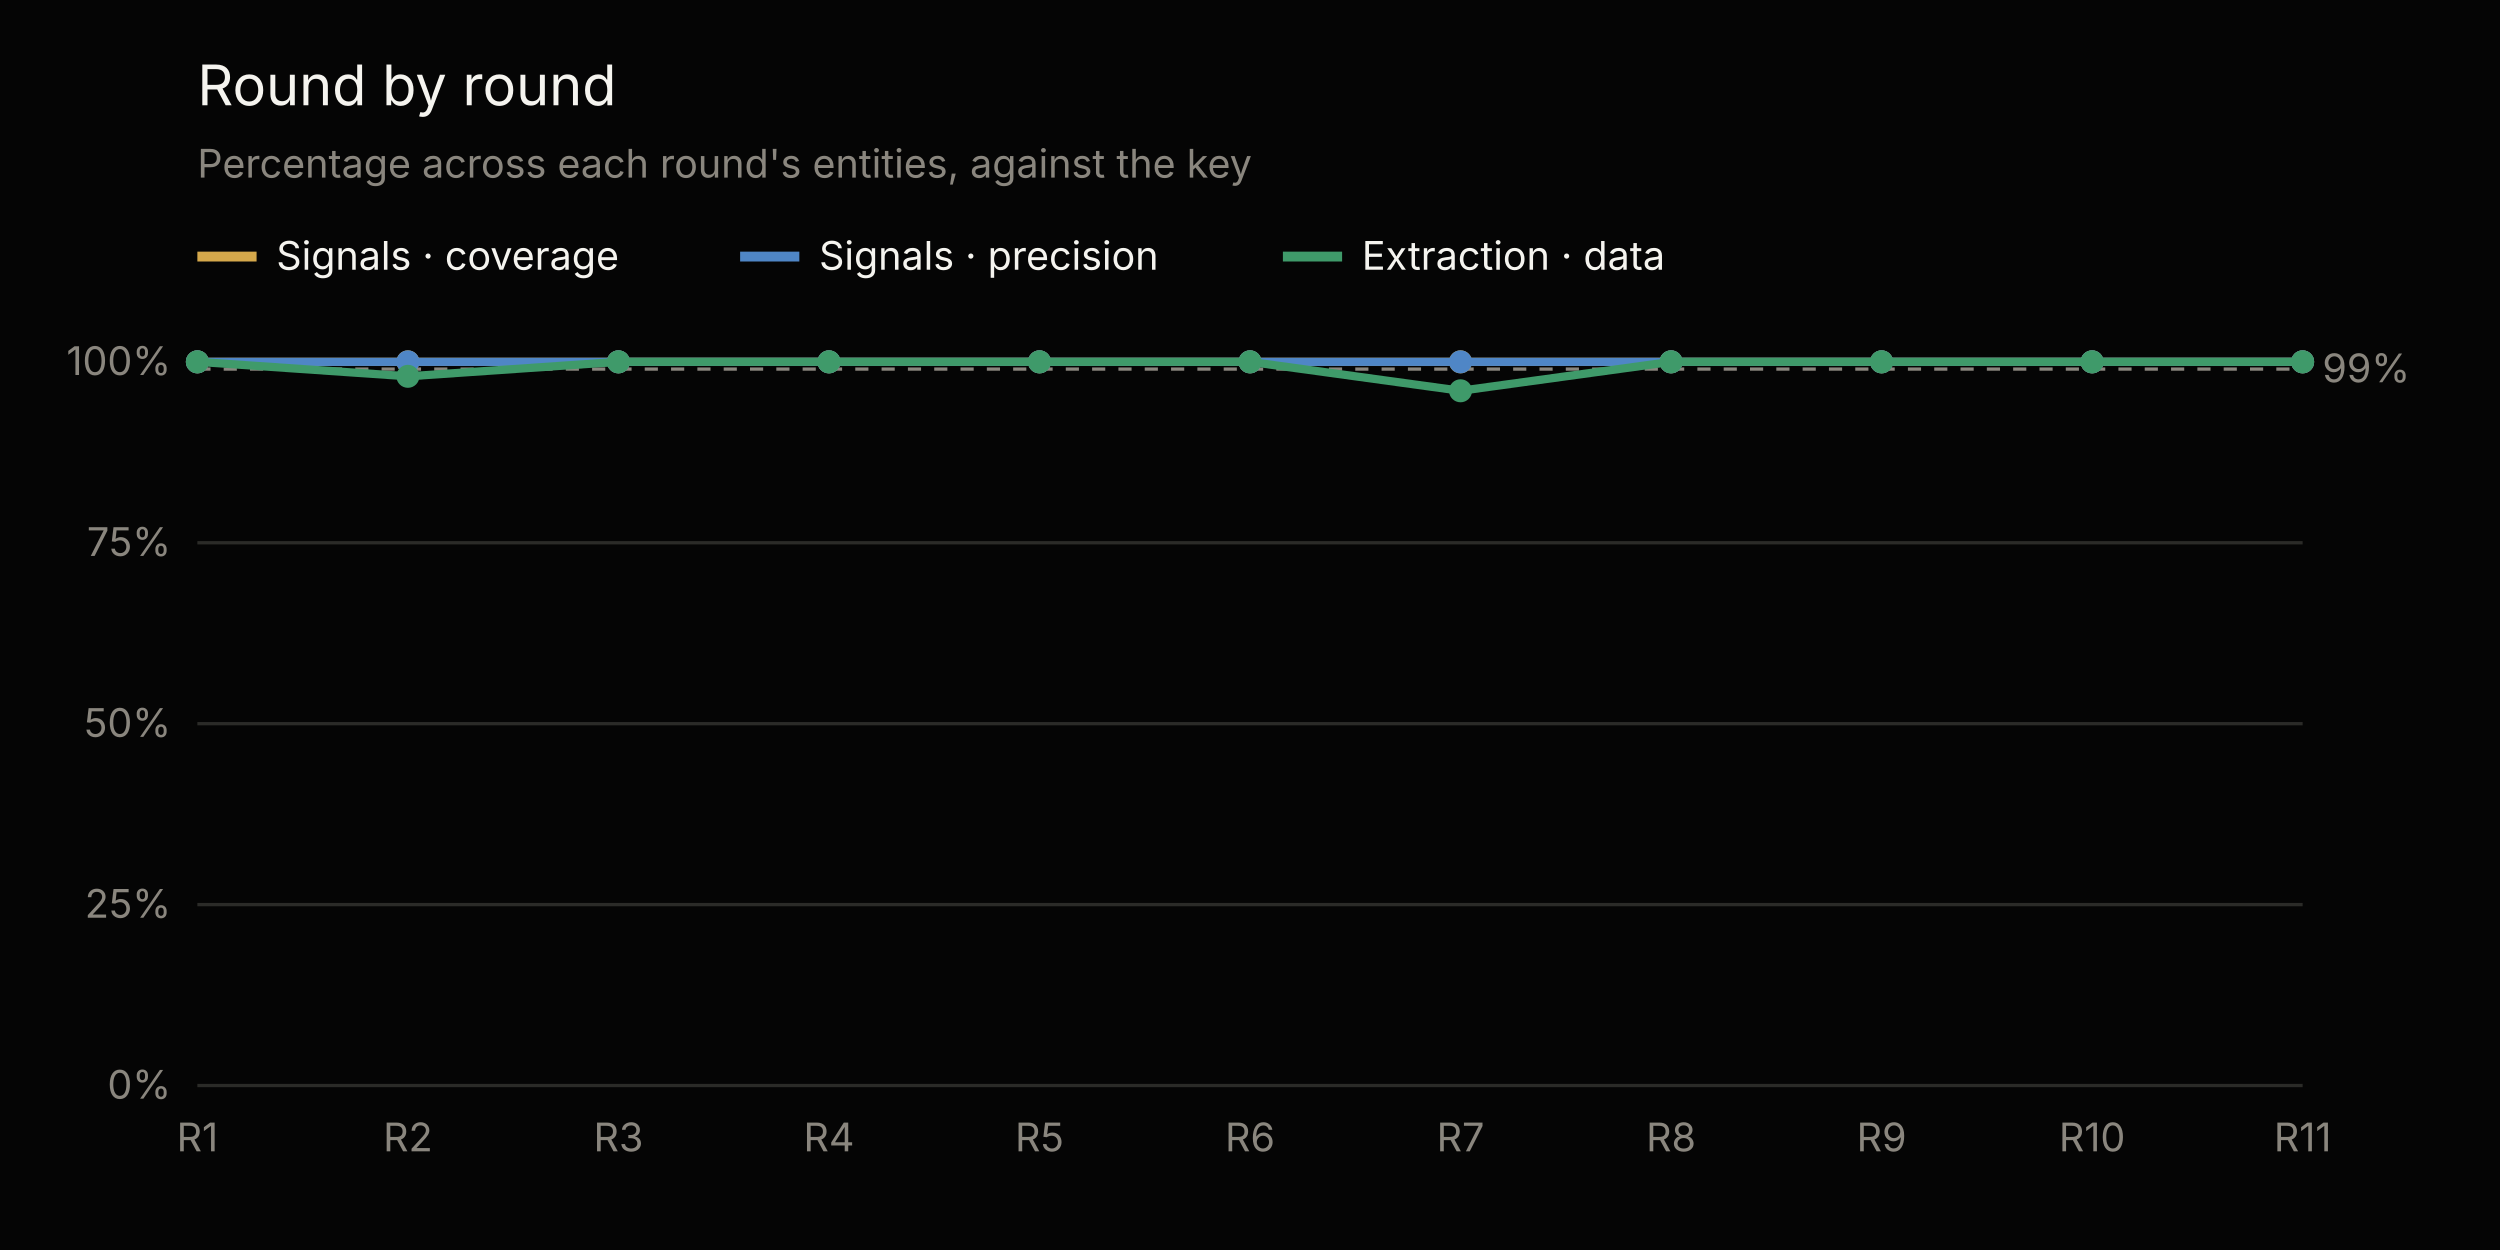
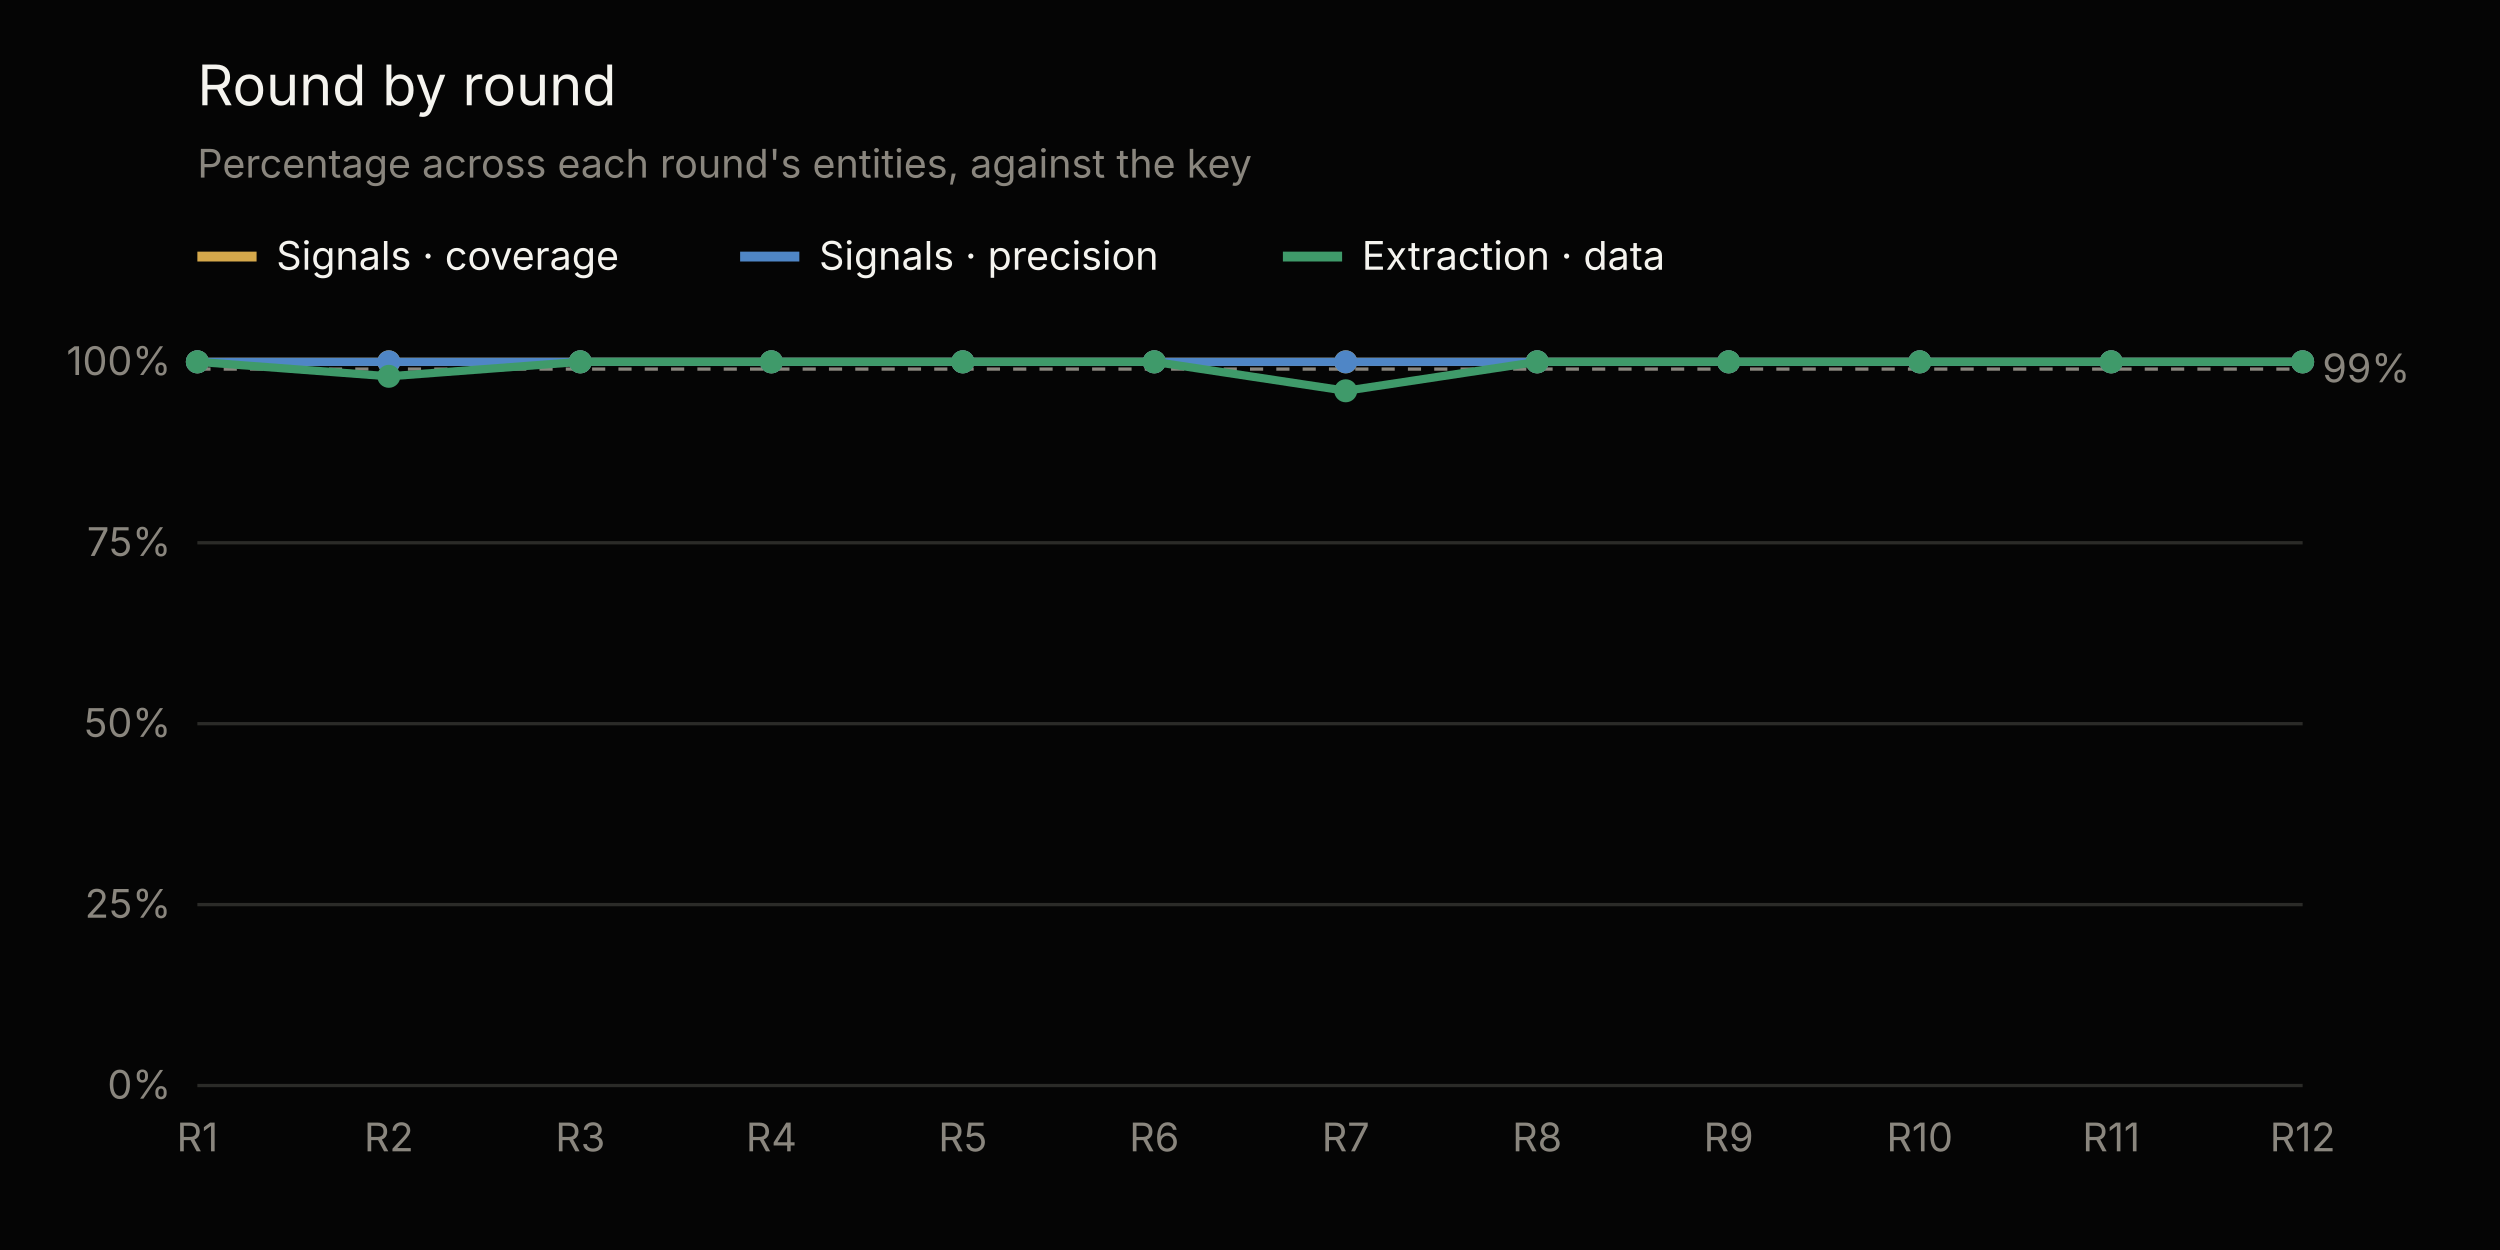
<svg xmlns="http://www.w3.org/2000/svg" viewBox="0 0 760 380" font-family="Inter, Arial, sans-serif" font-size="12">
  <rect width="760" height="380" fill="#050505" />
  <text x="60" y="32" font-size="17" fill="#f5f4ef">Round by round</text>
  <text x="60" y="54" fill="#8a867e">Percentage across each round's entities, against the key</text>
  <line x1="60" x2="78" y1="78" y2="78" stroke="#d5a84b" stroke-width="3" />
  <text x="84" y="82" fill="#f5f4ef">Signals · coverage</text>
  <line x1="225" x2="243" y1="78" y2="78" stroke="#4f86c6" stroke-width="3" />
  <text x="249" y="82" fill="#f5f4ef">Signals · precision</text>
  <line x1="390" x2="408" y1="78" y2="78" stroke="#3f9a6a" stroke-width="3" />
  <text x="414" y="82" fill="#f5f4ef">Extraction · data</text>
  <line x1="60" x2="700" y1="330.0" y2="330.0" stroke="#2b2b28" />
  <text x="52" y="334.0" text-anchor="end" fill="#8a867e">0%</text>
  <line x1="60" x2="700" y1="275.0" y2="275.0" stroke="#2b2b28" />
  <text x="52" y="279.0" text-anchor="end" fill="#8a867e">25%</text>
  <line x1="60" x2="700" y1="220.0" y2="220.0" stroke="#2b2b28" />
  <text x="52" y="224.0" text-anchor="end" fill="#8a867e">50%</text>
  <line x1="60" x2="700" y1="165.0" y2="165.0" stroke="#2b2b28" />
  <text x="52" y="169.0" text-anchor="end" fill="#8a867e">75%</text>
  <line x1="60" x2="700" y1="110.0" y2="110.0" stroke="#2b2b28" />
  <text x="52" y="114.0" text-anchor="end" fill="#8a867e">100%</text>
  <line x1="60" x2="700" y1="112.2" y2="112.2" stroke="#8a867e" stroke-dasharray="4 4" />
  <text x="706" y="116.2" fill="#8a867e">99%</text>
  <text x="60.0" y="350" text-anchor="middle" fill="#8a867e">R1</text>
-   <text x="124.0" y="350" text-anchor="middle" fill="#8a867e">R2</text>
-   <text x="188.0" y="350" text-anchor="middle" fill="#8a867e">R3</text>
-   <text x="252.0" y="350" text-anchor="middle" fill="#8a867e">R4</text>
-   <text x="316.0" y="350" text-anchor="middle" fill="#8a867e">R5</text>
-   <text x="380.0" y="350" text-anchor="middle" fill="#8a867e">R6</text>
-   <text x="444.0" y="350" text-anchor="middle" fill="#8a867e">R7</text>
-   <text x="508.0" y="350" text-anchor="middle" fill="#8a867e">R8</text>
-   <text x="572.0" y="350" text-anchor="middle" fill="#8a867e">R9</text>
-   <text x="636.0" y="350" text-anchor="middle" fill="#8a867e">R10</text>
-   <text x="700.0" y="350" text-anchor="middle" fill="#8a867e">R11</text>
-   <path d="M60.0,110.0 L124.0,110.0 L188.0,110.0 L252.0,110.0 L316.0,110.0 L380.0,110.0 L444.0,110.0 L508.0,110.0 L572.0,110.0 L636.0,110.0 L700.0,110.0" fill="none" stroke="#d5a84b" stroke-width="2.5" />
+   <text x="118.2" y="350" text-anchor="middle" fill="#8a867e">R2</text>
+   <text x="176.4" y="350" text-anchor="middle" fill="#8a867e">R3</text>
+   <text x="234.5" y="350" text-anchor="middle" fill="#8a867e">R4</text>
+   <text x="292.7" y="350" text-anchor="middle" fill="#8a867e">R5</text>
+   <text x="350.9" y="350" text-anchor="middle" fill="#8a867e">R6</text>
+   <text x="409.1" y="350" text-anchor="middle" fill="#8a867e">R7</text>
+   <text x="467.3" y="350" text-anchor="middle" fill="#8a867e">R8</text>
+   <text x="525.5" y="350" text-anchor="middle" fill="#8a867e">R9</text>
+   <text x="583.6" y="350" text-anchor="middle" fill="#8a867e">R10</text>
+   <text x="641.8" y="350" text-anchor="middle" fill="#8a867e">R11</text>
+   <text x="700.0" y="350" text-anchor="middle" fill="#8a867e">R12</text>
+   <path d="M60.0,110.0 L118.2,110.0 L176.4,110.0 L234.5,110.0 L292.7,110.0 L350.9,110.0 L409.1,110.0 L467.3,110.0 L525.5,110.0 L583.6,110.0 L641.8,110.0 L700.0,110.0" fill="none" stroke="#d5a84b" stroke-width="2.5" />
  <circle cx="60.0" cy="110.0" r="3.5" fill="#d5a84b" />
-   <circle cx="124.0" cy="110.0" r="3.5" fill="#d5a84b" />
-   <circle cx="188.0" cy="110.0" r="3.5" fill="#d5a84b" />
-   <circle cx="252.0" cy="110.0" r="3.5" fill="#d5a84b" />
-   <circle cx="316.0" cy="110.0" r="3.5" fill="#d5a84b" />
-   <circle cx="380.0" cy="110.0" r="3.5" fill="#d5a84b" />
-   <circle cx="444.0" cy="110.0" r="3.5" fill="#d5a84b" />
-   <circle cx="508.0" cy="110.0" r="3.5" fill="#d5a84b" />
-   <circle cx="572.0" cy="110.0" r="3.5" fill="#d5a84b" />
-   <circle cx="636.0" cy="110.0" r="3.5" fill="#d5a84b" />
+   <circle cx="118.2" cy="110.0" r="3.5" fill="#d5a84b" />
+   <circle cx="176.4" cy="110.0" r="3.5" fill="#d5a84b" />
+   <circle cx="234.5" cy="110.0" r="3.5" fill="#d5a84b" />
+   <circle cx="292.7" cy="110.0" r="3.5" fill="#d5a84b" />
+   <circle cx="350.9" cy="110.0" r="3.5" fill="#d5a84b" />
+   <circle cx="409.1" cy="110.0" r="3.5" fill="#d5a84b" />
+   <circle cx="467.3" cy="110.0" r="3.5" fill="#d5a84b" />
+   <circle cx="525.5" cy="110.0" r="3.5" fill="#d5a84b" />
+   <circle cx="583.6" cy="110.0" r="3.5" fill="#d5a84b" />
+   <circle cx="641.8" cy="110.0" r="3.5" fill="#d5a84b" />
  <circle cx="700.0" cy="110.0" r="3.5" fill="#d5a84b" />
-   <path d="M60.0,110.0 L124.0,110.0 L188.0,110.0 L252.0,110.0 L316.0,110.0 L380.0,110.0 L444.0,110.0 L508.0,110.0 L572.0,110.0 L636.0,110.0 L700.0,110.0" fill="none" stroke="#4f86c6" stroke-width="2.5" />
+   <path d="M60.0,110.0 L118.2,110.0 L176.4,110.0 L234.5,110.0 L292.7,110.0 L350.9,110.0 L409.1,110.0 L467.3,110.0 L525.5,110.0 L583.6,110.0 L641.8,110.0 L700.0,110.0" fill="none" stroke="#4f86c6" stroke-width="2.5" />
  <circle cx="60.0" cy="110.0" r="3.5" fill="#4f86c6" />
-   <circle cx="124.0" cy="110.0" r="3.5" fill="#4f86c6" />
-   <circle cx="188.0" cy="110.0" r="3.5" fill="#4f86c6" />
-   <circle cx="252.0" cy="110.0" r="3.5" fill="#4f86c6" />
-   <circle cx="316.0" cy="110.0" r="3.5" fill="#4f86c6" />
-   <circle cx="380.0" cy="110.0" r="3.5" fill="#4f86c6" />
-   <circle cx="444.0" cy="110.0" r="3.5" fill="#4f86c6" />
-   <circle cx="508.0" cy="110.0" r="3.5" fill="#4f86c6" />
-   <circle cx="572.0" cy="110.0" r="3.5" fill="#4f86c6" />
-   <circle cx="636.0" cy="110.0" r="3.5" fill="#4f86c6" />
+   <circle cx="118.2" cy="110.0" r="3.5" fill="#4f86c6" />
+   <circle cx="176.4" cy="110.0" r="3.5" fill="#4f86c6" />
+   <circle cx="234.5" cy="110.0" r="3.5" fill="#4f86c6" />
+   <circle cx="292.7" cy="110.0" r="3.5" fill="#4f86c6" />
+   <circle cx="350.9" cy="110.0" r="3.5" fill="#4f86c6" />
+   <circle cx="409.1" cy="110.0" r="3.5" fill="#4f86c6" />
+   <circle cx="467.3" cy="110.0" r="3.5" fill="#4f86c6" />
+   <circle cx="525.5" cy="110.0" r="3.5" fill="#4f86c6" />
+   <circle cx="583.6" cy="110.0" r="3.5" fill="#4f86c6" />
+   <circle cx="641.8" cy="110.0" r="3.5" fill="#4f86c6" />
  <circle cx="700.0" cy="110.0" r="3.5" fill="#4f86c6" />
-   <path d="M60.0,110.0 L124.0,114.4 L188.0,110.0 L252.0,110.0 L316.0,110.0 L380.0,110.0 L444.0,118.8 L508.0,110.0 L572.0,110.0 L636.0,110.0 L700.0,110.0" fill="none" stroke="#3f9a6a" stroke-width="2.5" />
+   <path d="M60.0,110.0 L118.2,114.4 L176.4,110.0 L234.5,110.0 L292.7,110.0 L350.9,110.0 L409.1,118.8 L467.3,110.0 L525.5,110.0 L583.6,110.0 L641.8,110.0 L700.0,110.0" fill="none" stroke="#3f9a6a" stroke-width="2.5" />
  <circle cx="60.0" cy="110.0" r="3.5" fill="#3f9a6a" />
-   <circle cx="124.0" cy="114.4" r="3.5" fill="#3f9a6a" />
-   <circle cx="188.0" cy="110.0" r="3.5" fill="#3f9a6a" />
-   <circle cx="252.0" cy="110.0" r="3.5" fill="#3f9a6a" />
-   <circle cx="316.0" cy="110.0" r="3.5" fill="#3f9a6a" />
-   <circle cx="380.0" cy="110.0" r="3.5" fill="#3f9a6a" />
-   <circle cx="444.0" cy="118.8" r="3.5" fill="#3f9a6a" />
-   <circle cx="508.0" cy="110.0" r="3.5" fill="#3f9a6a" />
-   <circle cx="572.0" cy="110.0" r="3.5" fill="#3f9a6a" />
-   <circle cx="636.0" cy="110.0" r="3.5" fill="#3f9a6a" />
+   <circle cx="118.2" cy="114.4" r="3.5" fill="#3f9a6a" />
+   <circle cx="176.4" cy="110.0" r="3.5" fill="#3f9a6a" />
+   <circle cx="234.5" cy="110.0" r="3.5" fill="#3f9a6a" />
+   <circle cx="292.7" cy="110.0" r="3.5" fill="#3f9a6a" />
+   <circle cx="350.9" cy="110.0" r="3.5" fill="#3f9a6a" />
+   <circle cx="409.1" cy="118.8" r="3.5" fill="#3f9a6a" />
+   <circle cx="467.3" cy="110.0" r="3.5" fill="#3f9a6a" />
+   <circle cx="525.5" cy="110.0" r="3.5" fill="#3f9a6a" />
+   <circle cx="583.6" cy="110.0" r="3.5" fill="#3f9a6a" />
+   <circle cx="641.8" cy="110.0" r="3.5" fill="#3f9a6a" />
  <circle cx="700.0" cy="110.0" r="3.5" fill="#3f9a6a" />
</svg>
